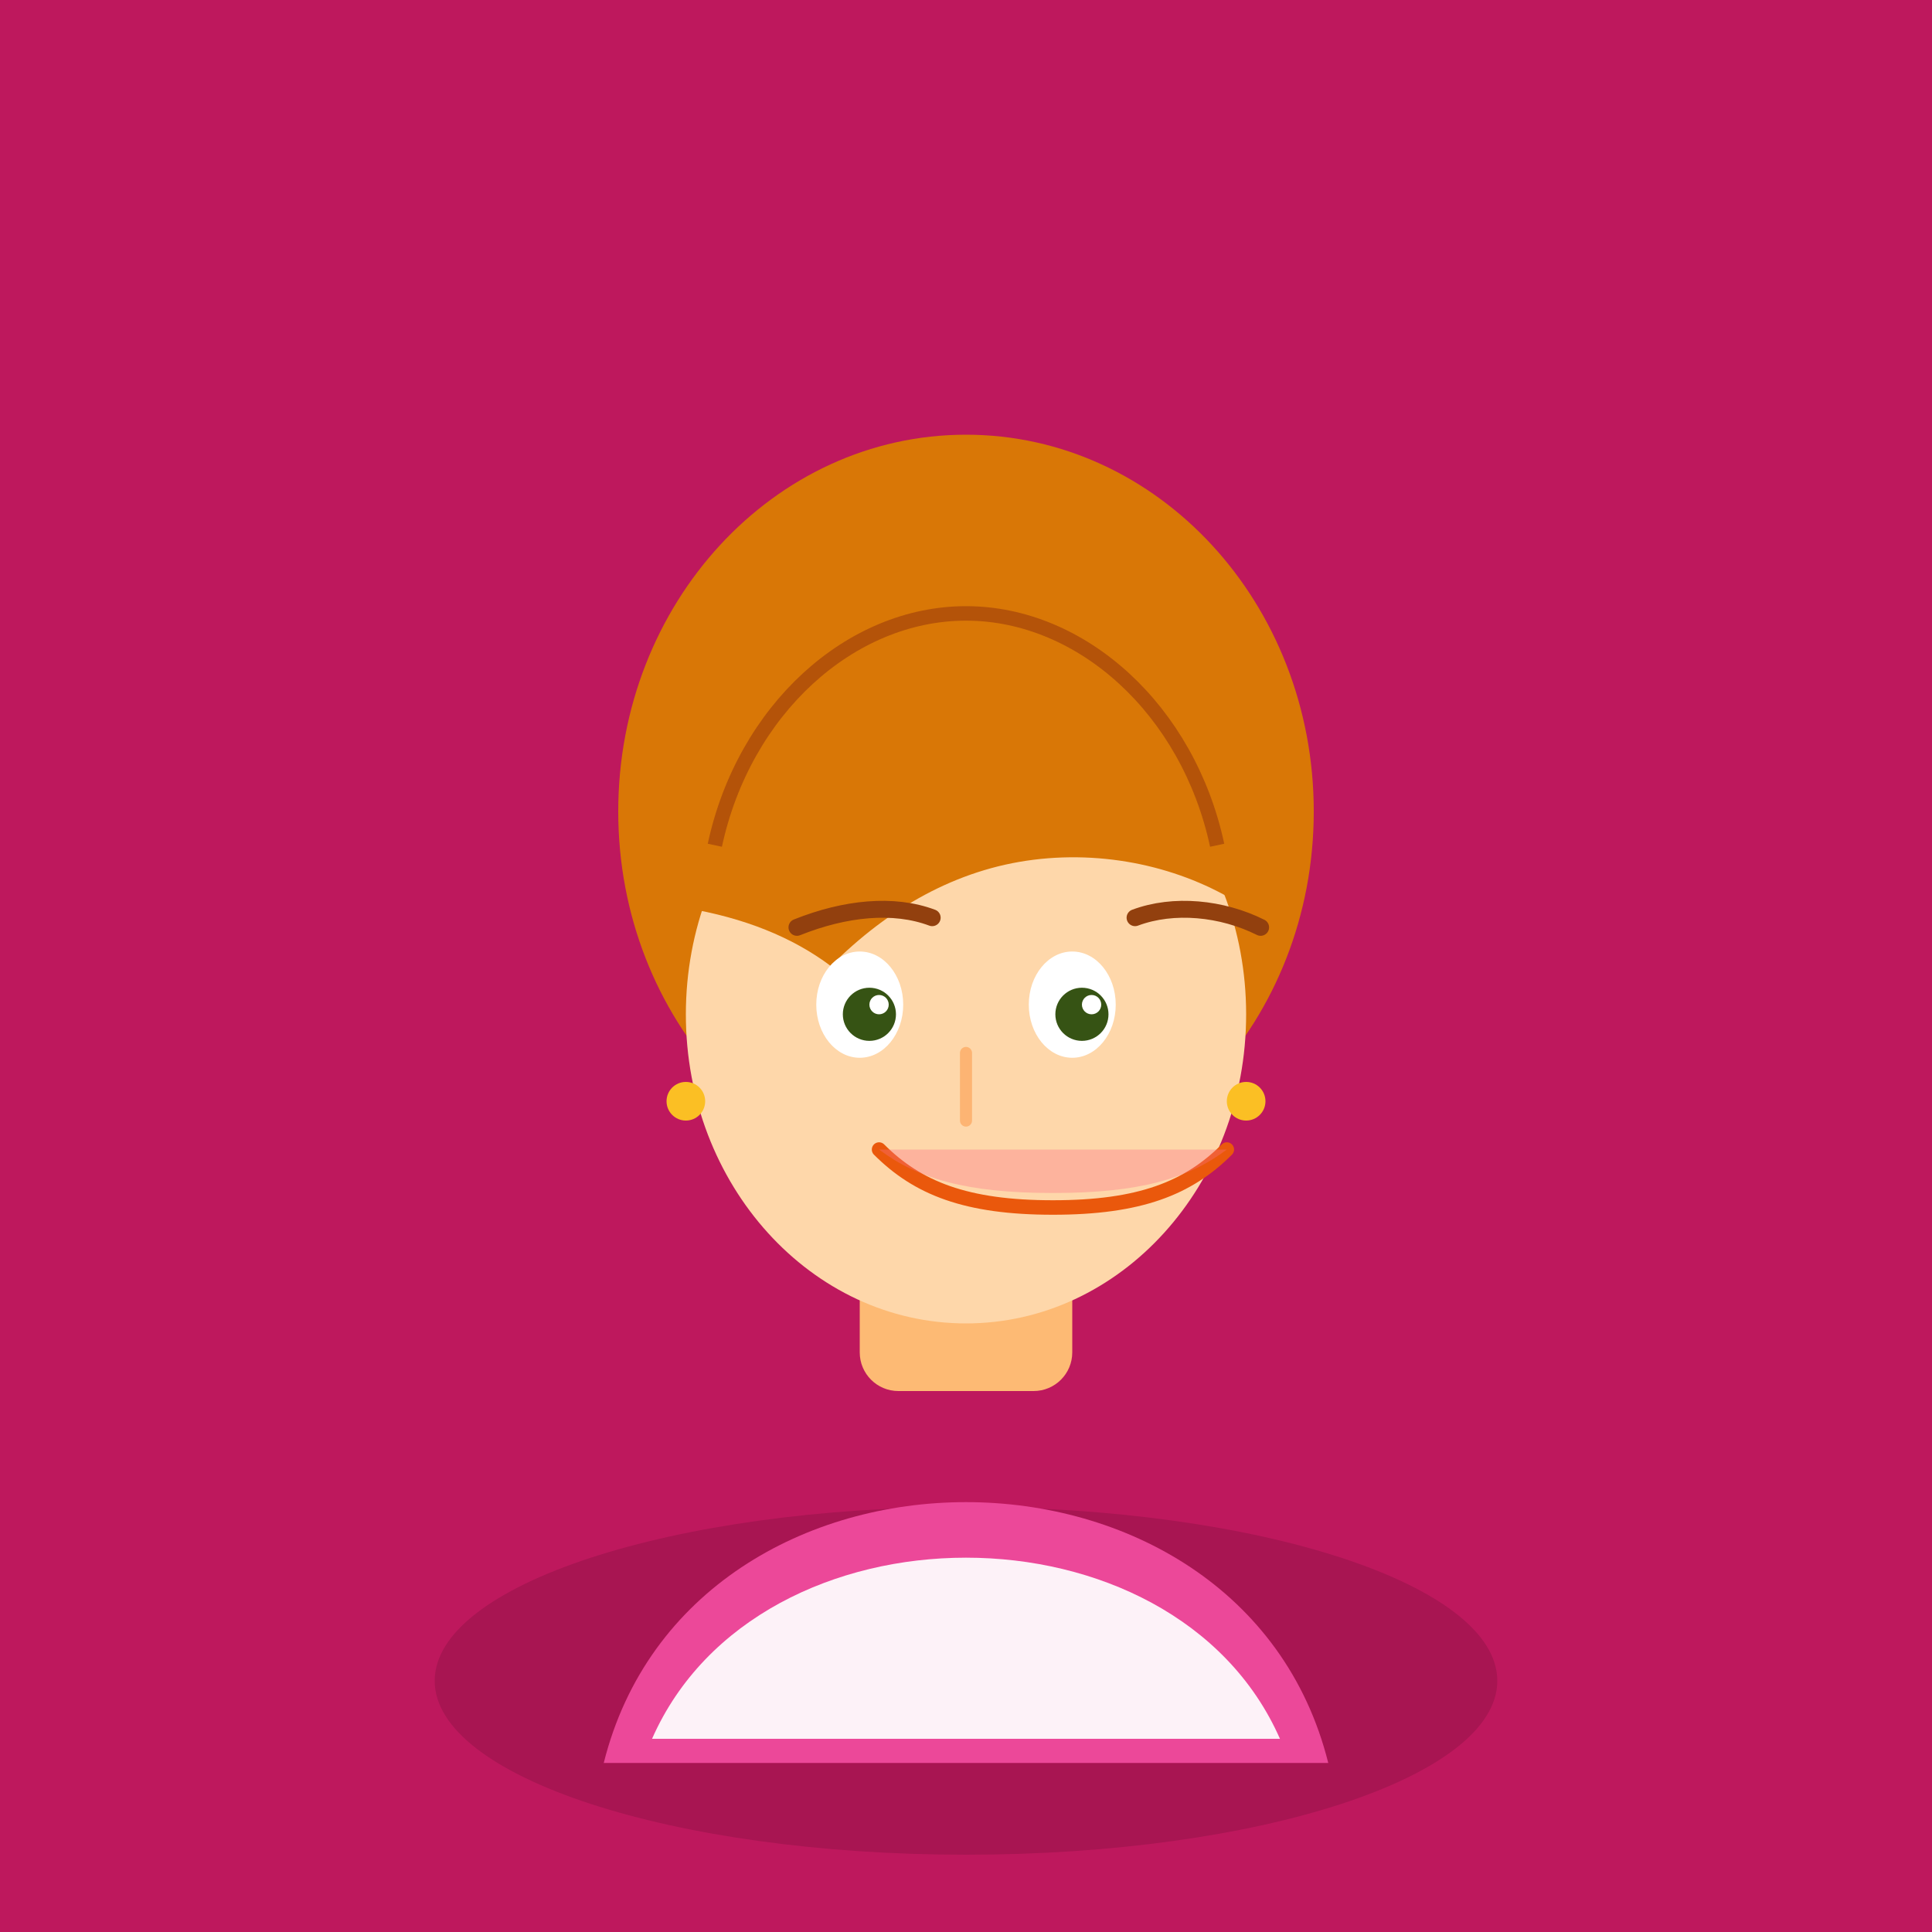
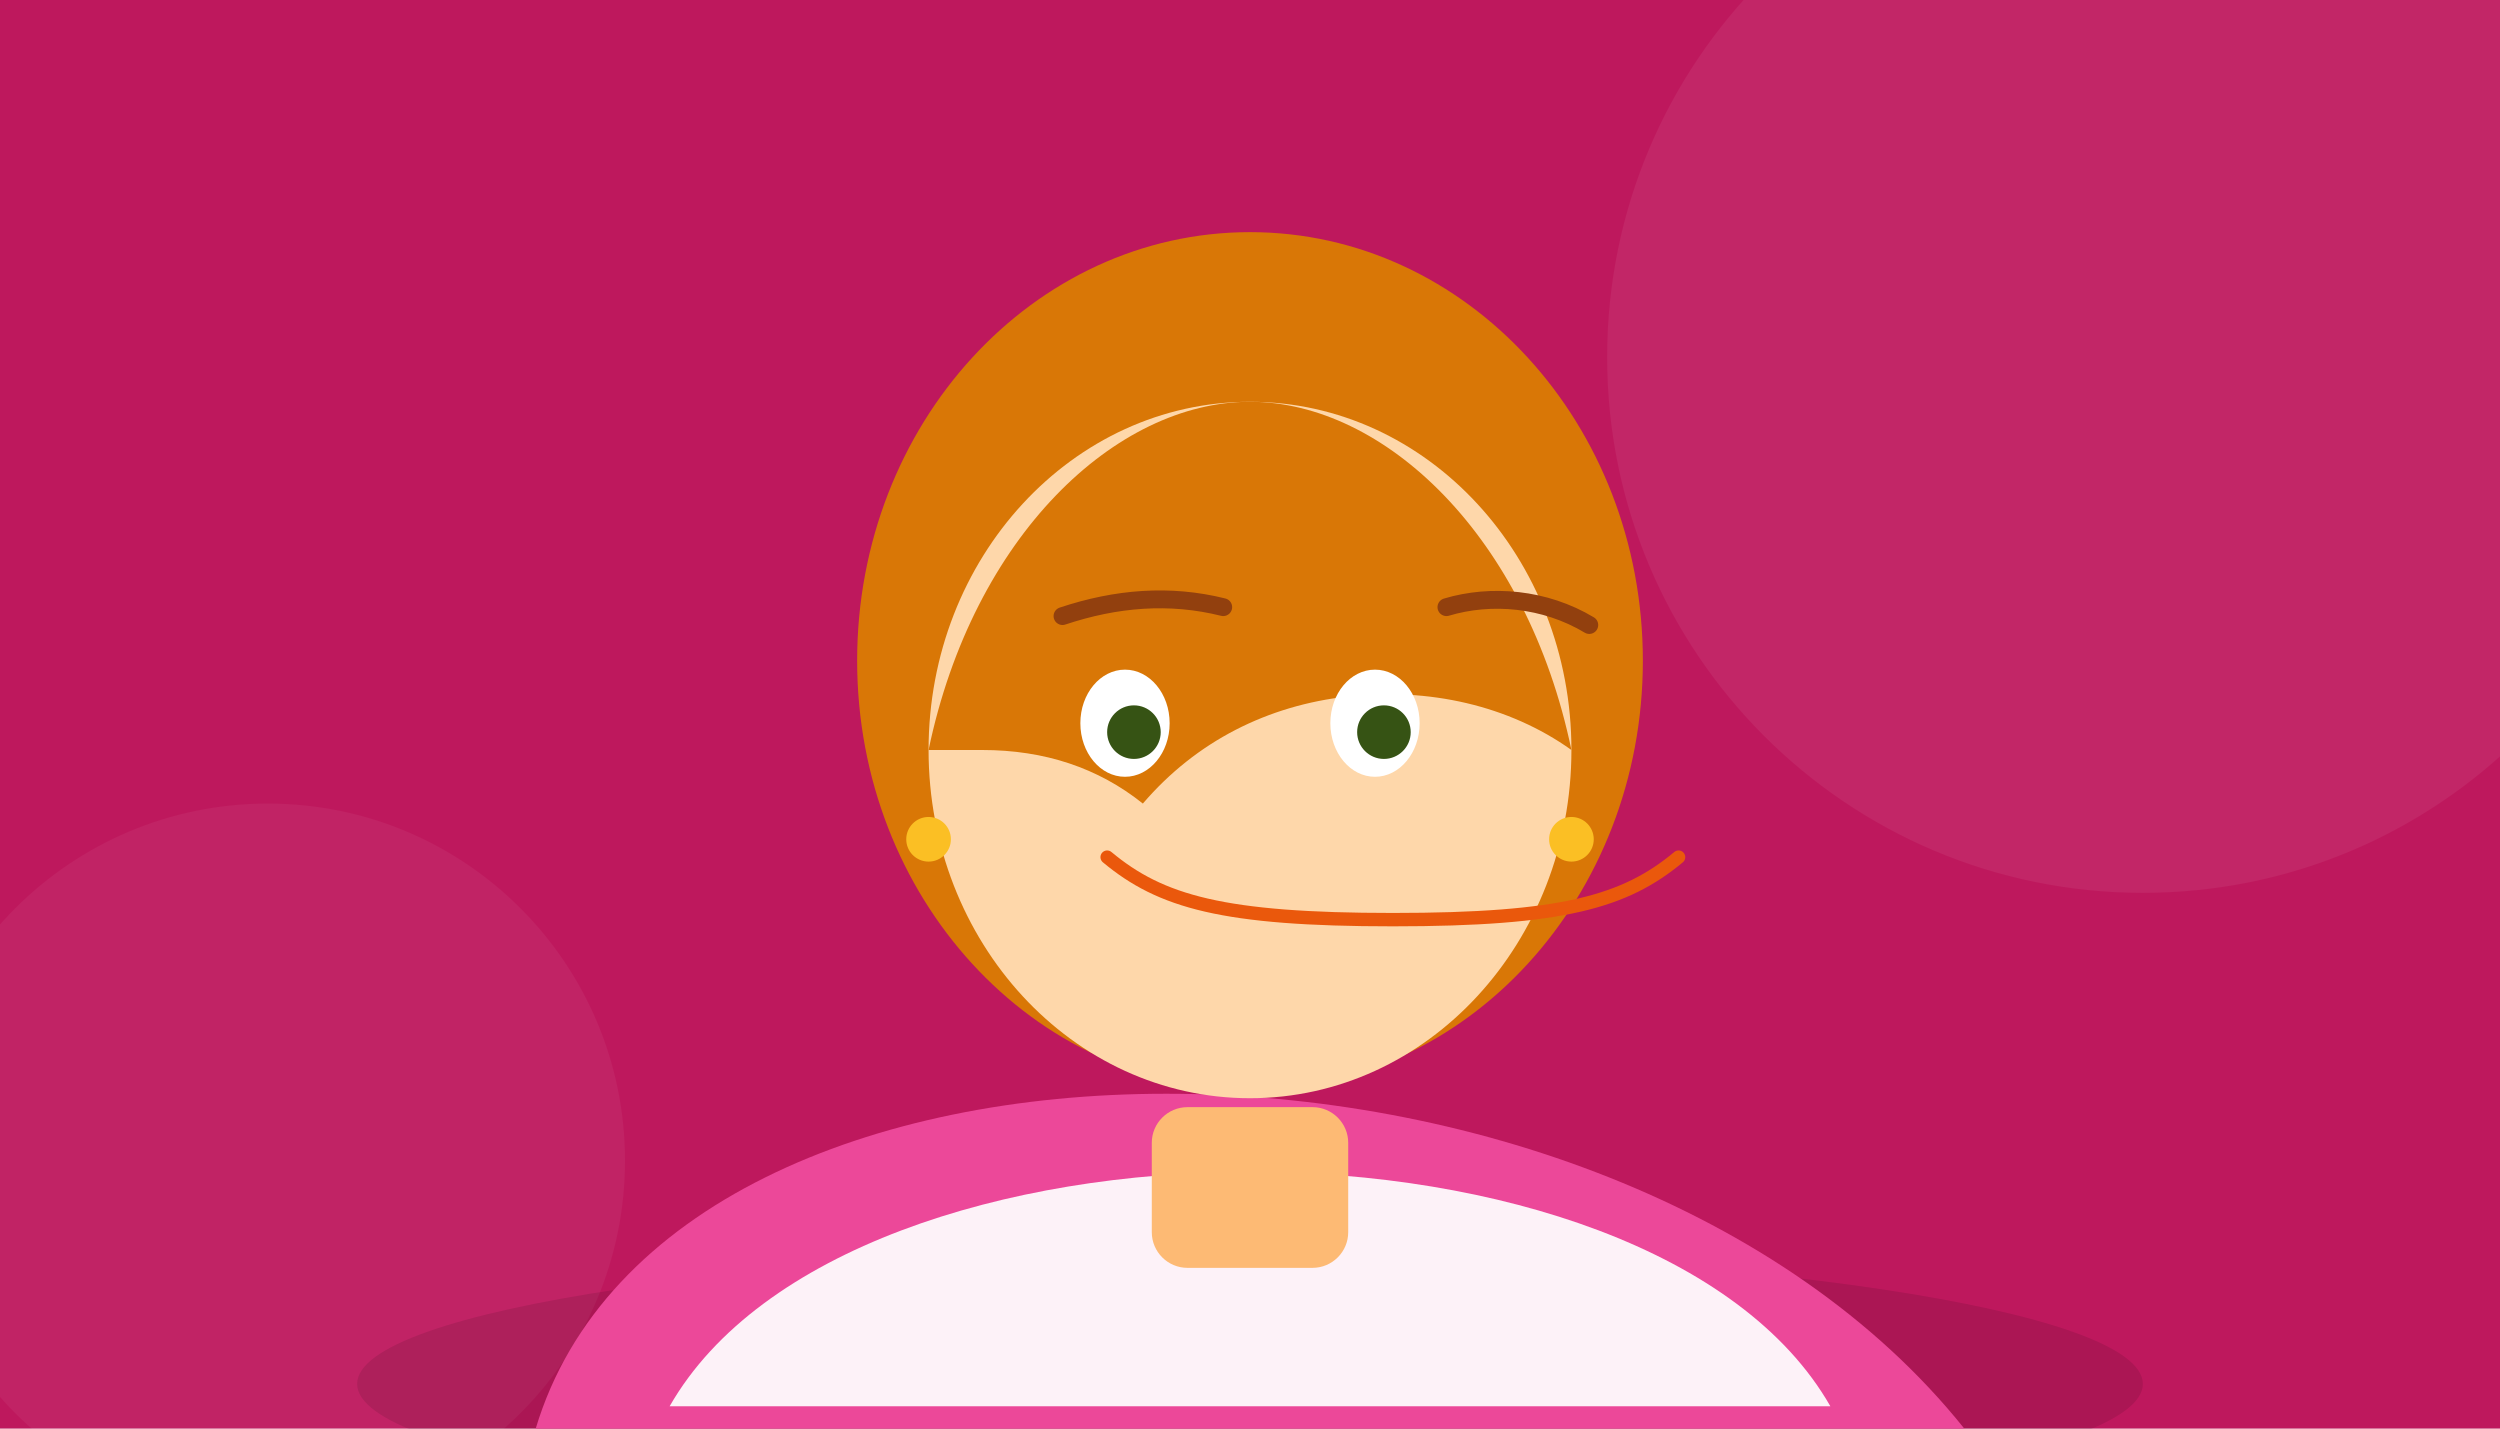
- <svg xmlns="http://www.w3.org/2000/svg" viewBox="0 0 400 400" fill="none">
+ <svg xmlns="http://www.w3.org/2000/svg" viewBox="0 0 560 320" fill="none">
  <defs>
-     <linearGradient id="bg" x1="0" y1="0" x2="400" y2="400">
+     <linearGradient id="bg" x1="0" y1="0" x2="560" y2="320">
      <stop stop-color="#be185d" />
      <stop offset="1" stop-color="#f472b6" />
    </linearGradient>
  </defs>
-   <rect width="400" height="400" fill="url(#bg)" />
-   <ellipse cx="200" cy="348" rx="110" ry="36" fill="#000" opacity="0.12" />
-   <path d="M125 365c18-72 132-72 150 0H125z" fill="#ec4899" />
-   <path d="M135 360c22-50 108-50 130 0H135z" fill="#fdf2f8" />
-   <ellipse cx="200" cy="168" rx="72" ry="78" fill="#d97706" />
-   <rect x="178" y="248" width="44" height="40" rx="8" fill="#fdba74" />
-   <ellipse cx="200" cy="210" rx="58" ry="64" fill="#fed7aa" />
-   <path d="M142 188c8-42 38-68 58-68s50 26 58 68c-12-8-28-12-44-10-16 2-30 10-42 22-8-6-18-10-30-12z" fill="#d97706" />
-   <path d="M148 175c6-28 28-48 52-48s46 20 52 48" stroke="#b45309" stroke-width="3" fill="none" />
-   <ellipse cx="178" cy="208" rx="9" ry="11" fill="#fff" />
-   <ellipse cx="222" cy="208" rx="9" ry="11" fill="#fff" />
-   <circle cx="180" cy="210" r="5.5" fill="#365314" />
-   <circle cx="224" cy="210" r="5.5" fill="#365314" />
-   <circle cx="182" cy="208" r="2" fill="#fff" />
-   <circle cx="226" cy="208" r="2" fill="#fff" />
-   <path d="M165 192c10-4 20-5 28-2M235 190c8-3 18-2 26 2" stroke="#92400e" stroke-width="3.5" stroke-linecap="round" />
-   <path d="M200 218v14" stroke="#fb923c" stroke-width="2.5" stroke-linecap="round" opacity="0.5" />
-   <path d="M182 238c8 8 18 12 36 12s28-4 36-12" stroke="#ea580c" stroke-width="3" stroke-linecap="round" fill="none" />
-   <path d="M182 238c8 6 18 9 36 9s28-3 36-9" fill="#fb7185" opacity="0.35" />
-   <circle cx="142" cy="228" r="4" fill="#fbbf24" />
-   <circle cx="258" cy="228" r="4" fill="#fbbf24" />
+   <rect width="560" height="320" fill="url(#bg)" />
+   <circle cx="480" cy="80" r="120" fill="#fff" opacity="0.06" />
+   <circle cx="60" cy="260" r="80" fill="#fff" opacity="0.05" />
+   <ellipse cx="280" cy="310" rx="200" ry="30" fill="#000" opacity="0.1" />
+   <path d="M120 320c30-100 240-100 320 0H120z" fill="#ec4899" />
+   <path d="M150 315c40-70 220-70 260 0H150z" fill="#fdf2f8" />
+   <ellipse cx="280" cy="148" rx="88" ry="96" fill="#d97706" />
+   <ellipse cx="280" cy="168" rx="72" ry="78" fill="#fed7aa" />
+   <path d="M208 168c10-48 42-78 72-78s62 30 72 78c-14-10-32-14-50-12-18 2-34 10-46 24-10-8-22-12-36-12z" fill="#d97706" />
+   <ellipse cx="252" cy="162" rx="10" ry="12" fill="#fff" />
+   <ellipse cx="308" cy="162" rx="10" ry="12" fill="#fff" />
+   <circle cx="254" cy="164" r="6" fill="#365314" />
+   <circle cx="310" cy="164" r="6" fill="#365314" />
+   <path d="M238 138c12-4 24-5 36-2M324 136c10-3 22-2 32 4" stroke="#92400e" stroke-width="4" stroke-linecap="round" />
+   <path d="M248 192c12 10 26 14 64 14s52-4 64-14" stroke="#ea580c" stroke-width="3" stroke-linecap="round" fill="none" />
+   <rect x="258" y="248" width="44" height="36" rx="8" fill="#fdba74" />
+   <circle cx="208" cy="188" r="5" fill="#fbbf24" />
+   <circle cx="352" cy="188" r="5" fill="#fbbf24" />
</svg>
